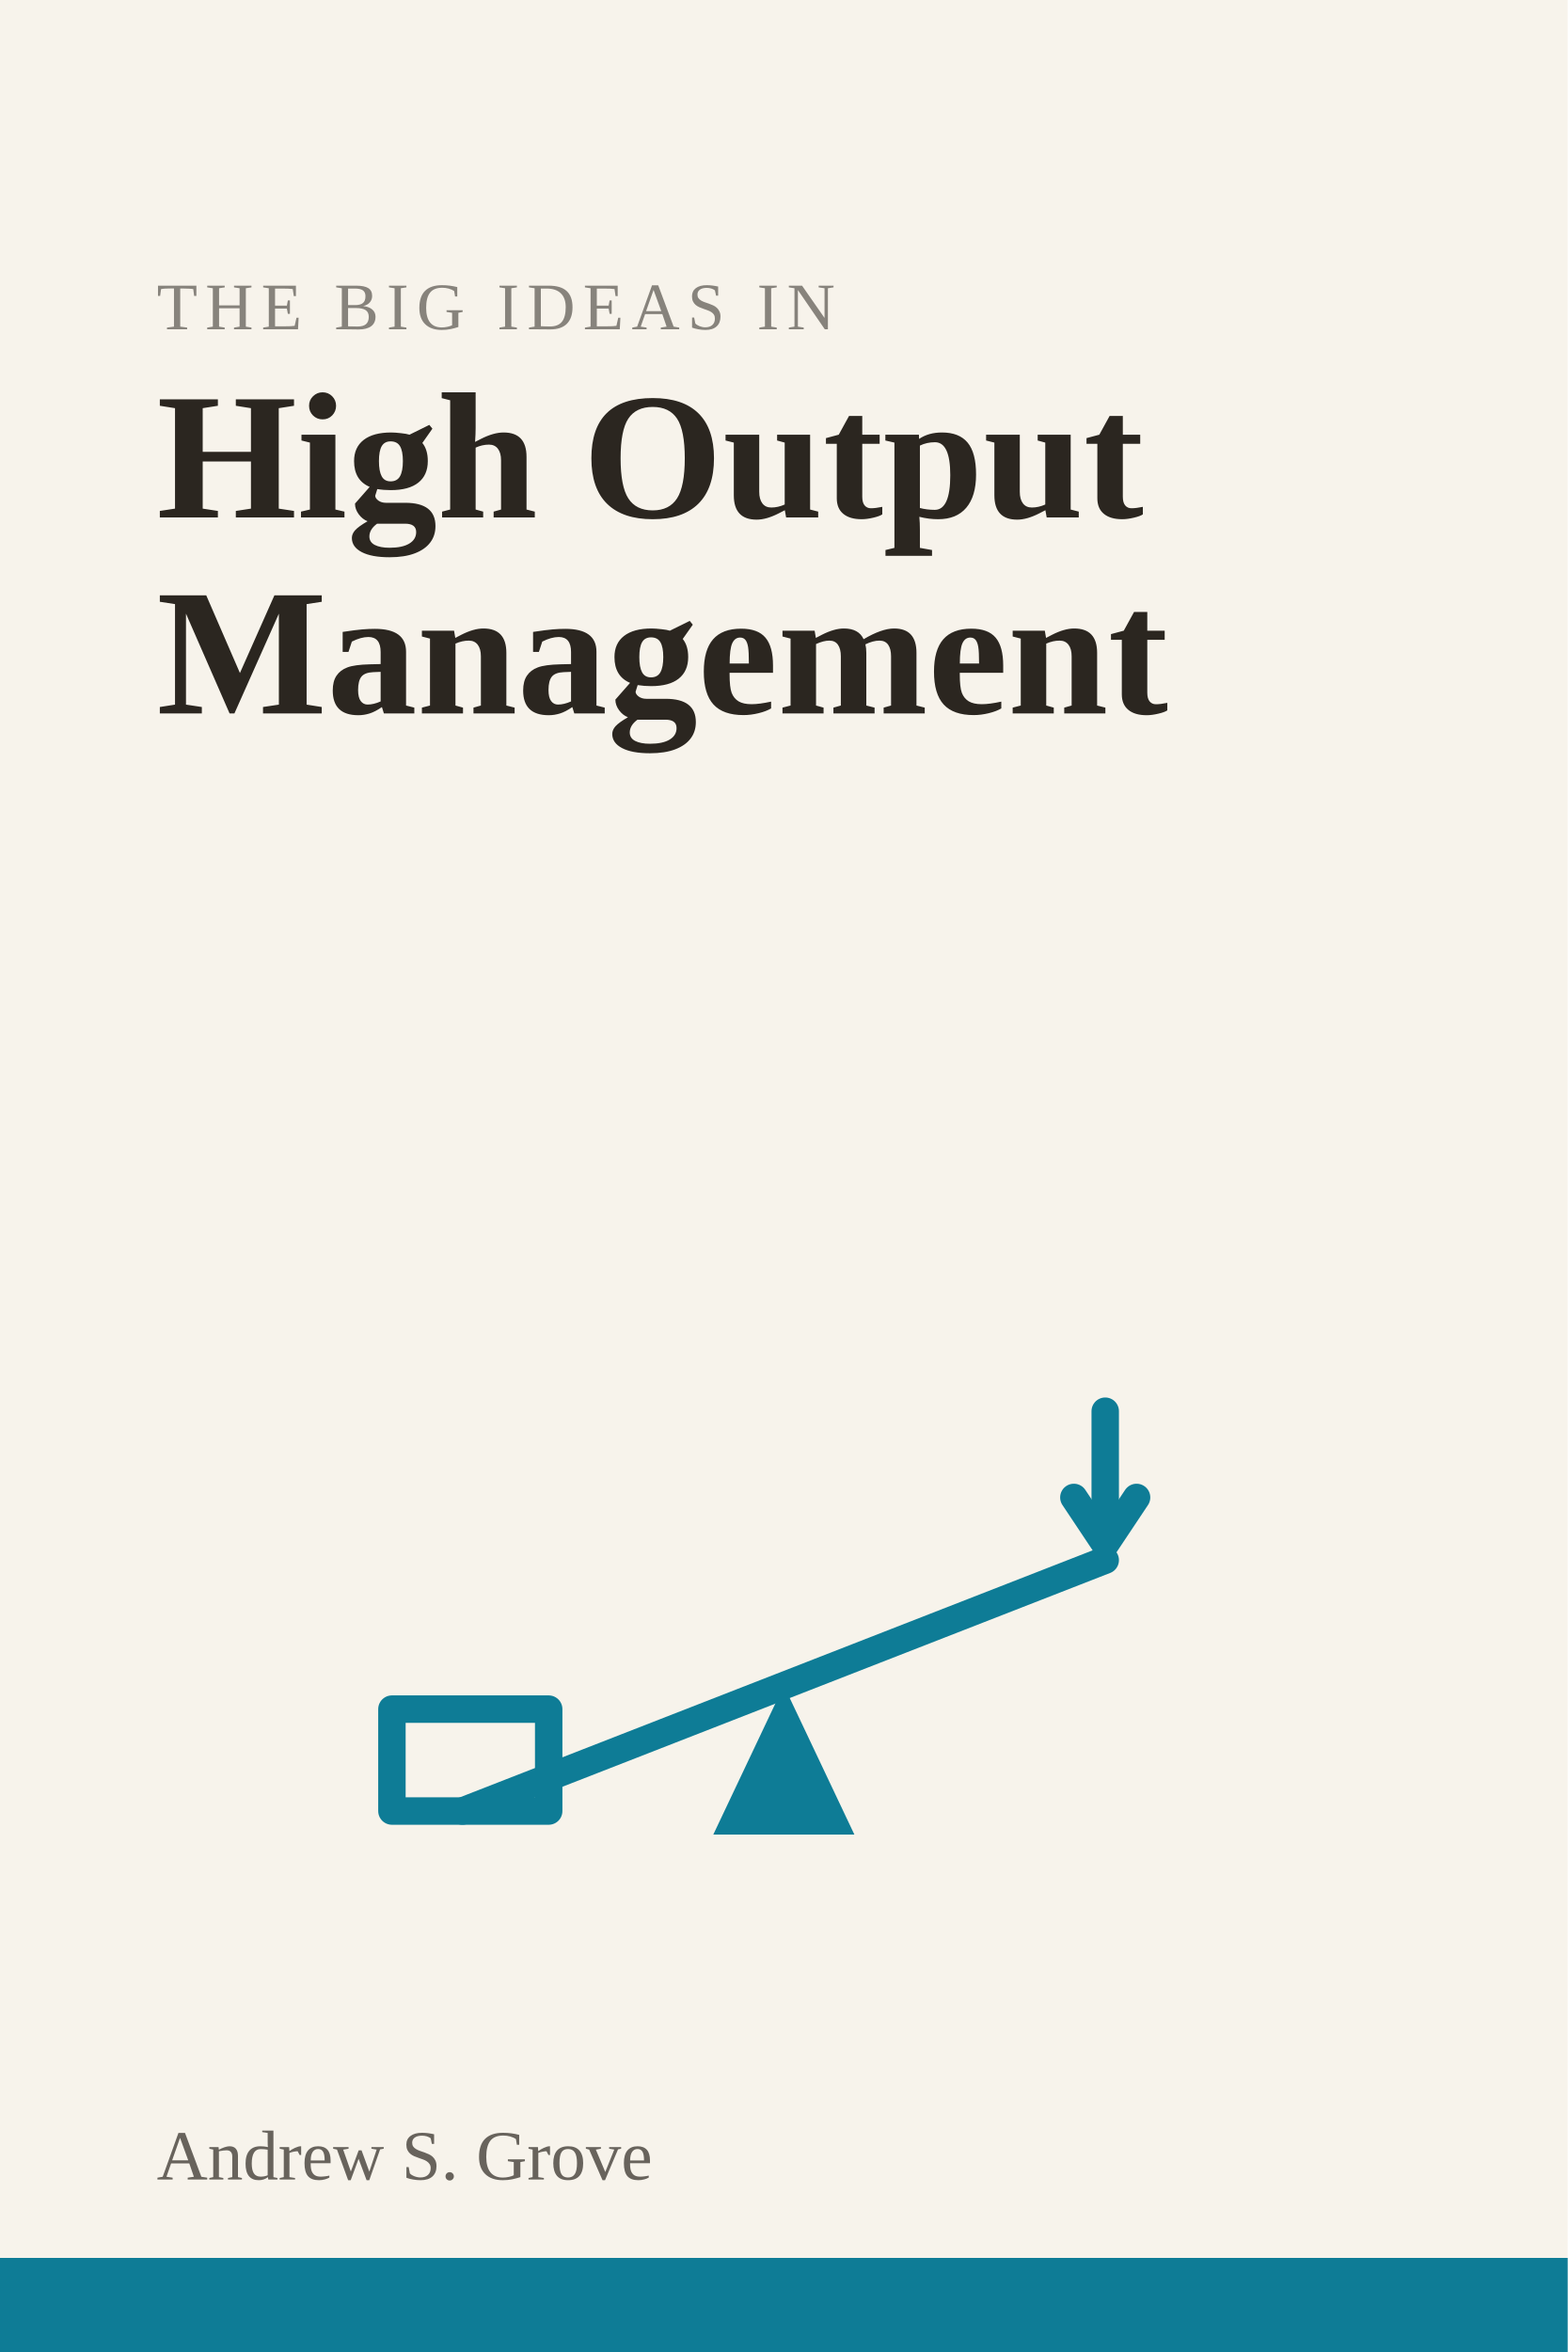
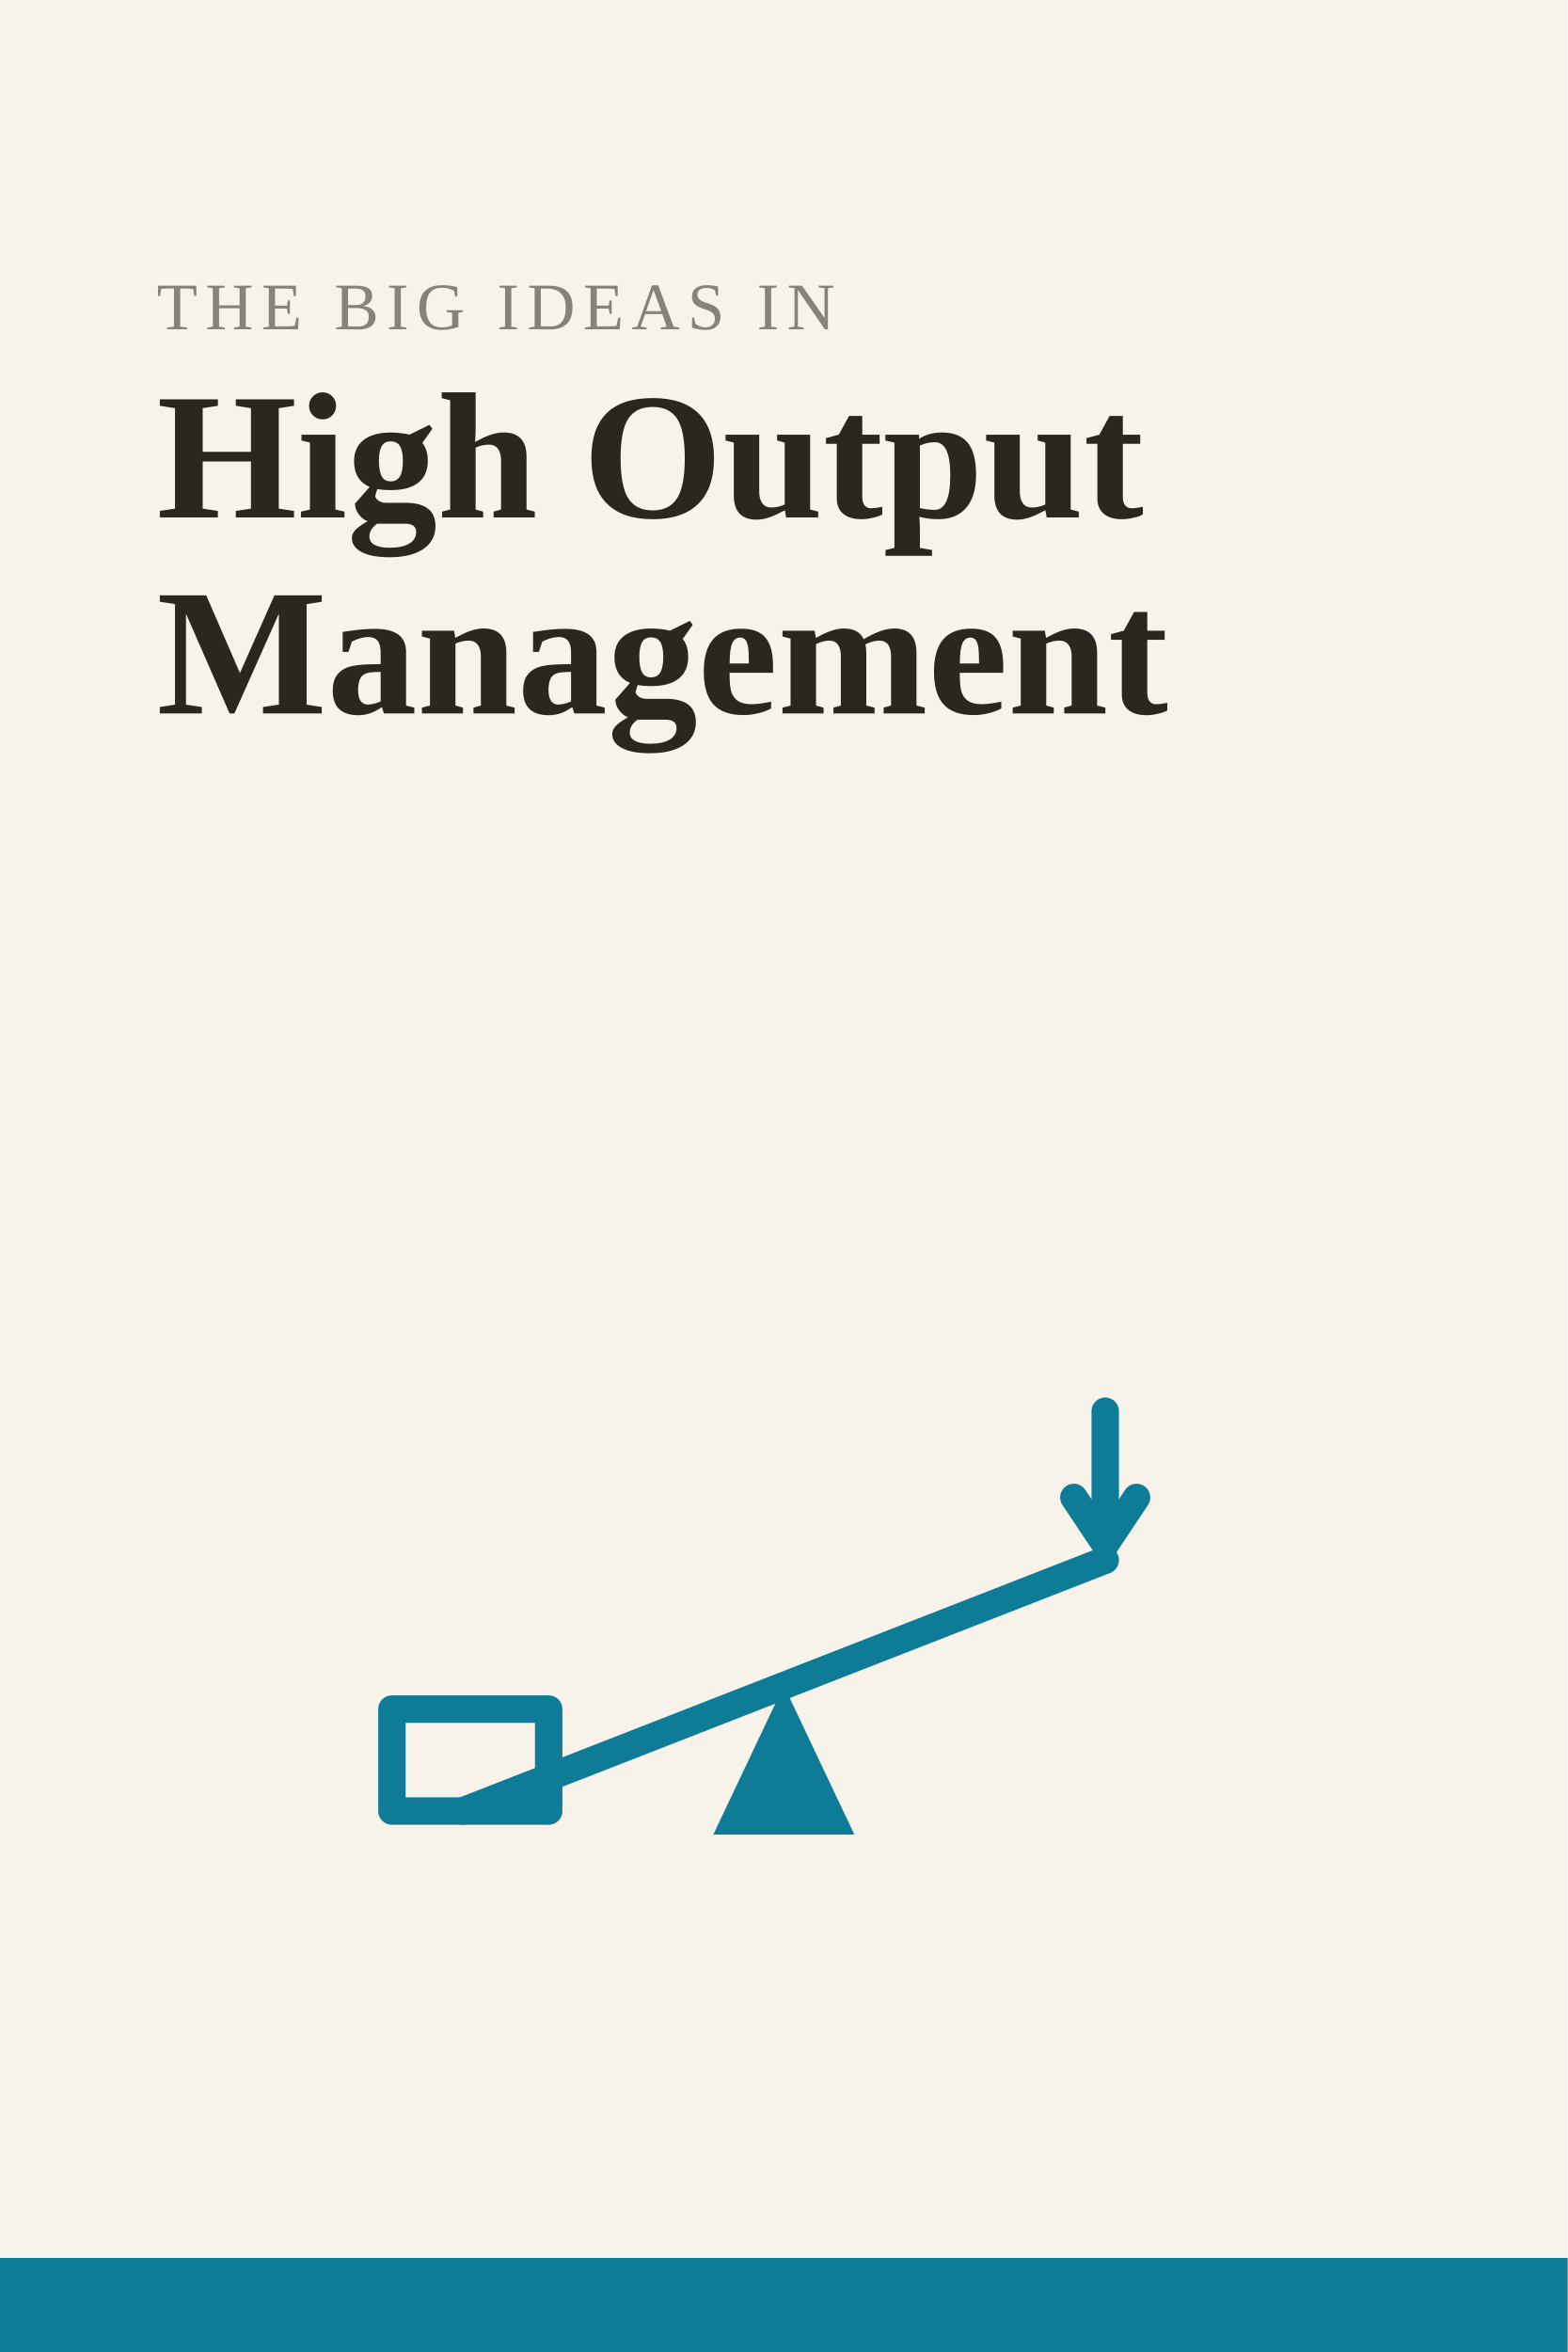
<svg xmlns="http://www.w3.org/2000/svg" viewBox="0 0 400 600" width="400" height="600">
  <rect width="400" height="600" fill="#F7F3EB" />
  <text x="40" y="84" font-family="Georgia, 'Times New Roman', serif" font-size="17" letter-spacing="2" fill="#2B2620" opacity="0.55">THE BIG IDEAS IN</text>
  <text x="40" y="132" font-family="Georgia, 'Times New Roman', serif" font-size="46" font-weight="600" fill="#2B2620">High Output</text>
  <text x="40" y="182" font-family="Georgia, 'Times New Roman', serif" font-size="46" font-weight="600" fill="#2B2620">Management</text>
  <line x1="118" y1="462" x2="282" y2="398" stroke="#0E7C96" stroke-width="7" stroke-linecap="round" />
  <polygon points="200,430 182,468 218,468" fill="#0E7C96" />
  <rect x="100" y="436" width="40" height="26" fill="none" stroke="#0E7C96" stroke-width="7" stroke-linejoin="round" />
  <line x1="282" y1="360" x2="282" y2="392" stroke="#0E7C96" stroke-width="7" stroke-linecap="round" />
  <polyline points="274,382 282,394 290,382" fill="none" stroke="#0E7C96" stroke-width="7" stroke-linecap="round" stroke-linejoin="round" />
-   <text x="40" y="556" font-family="Georgia, 'Times New Roman', serif" font-size="18" fill="#2B2620" opacity="0.7">Andrew S. Grove</text>
  <rect x="0" y="576" width="400" height="24" fill="#0E7C96" />
</svg>
